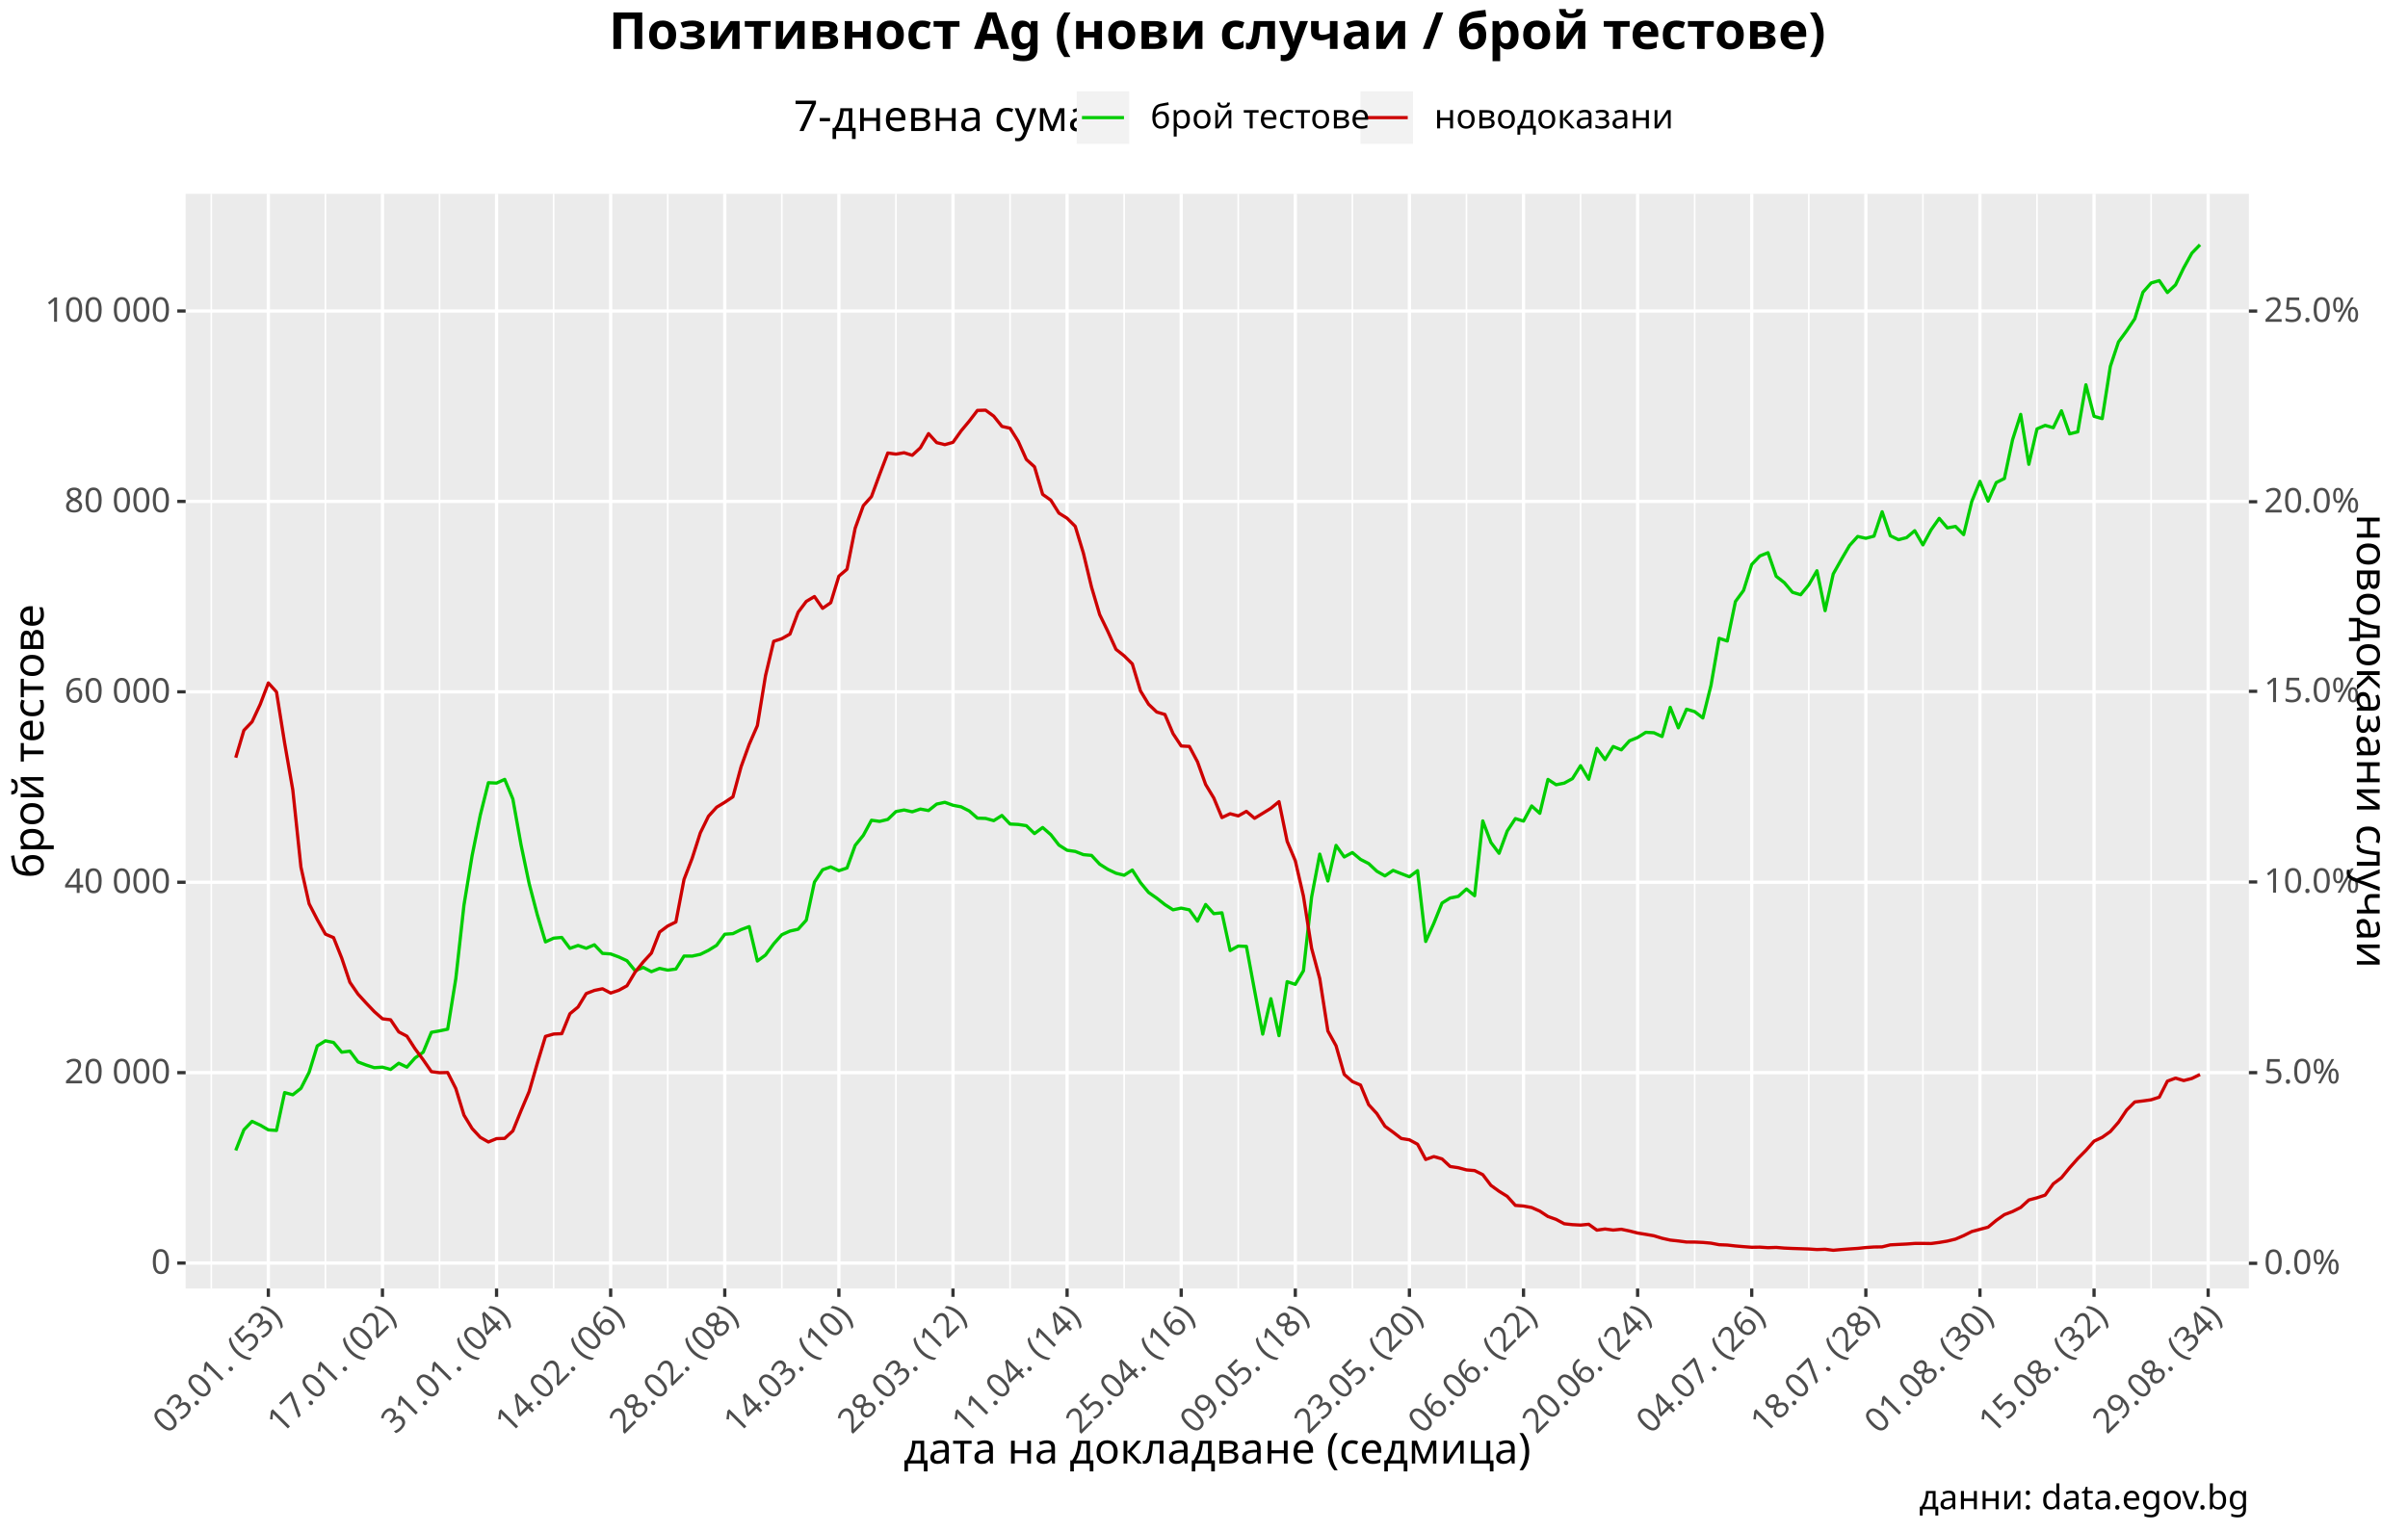
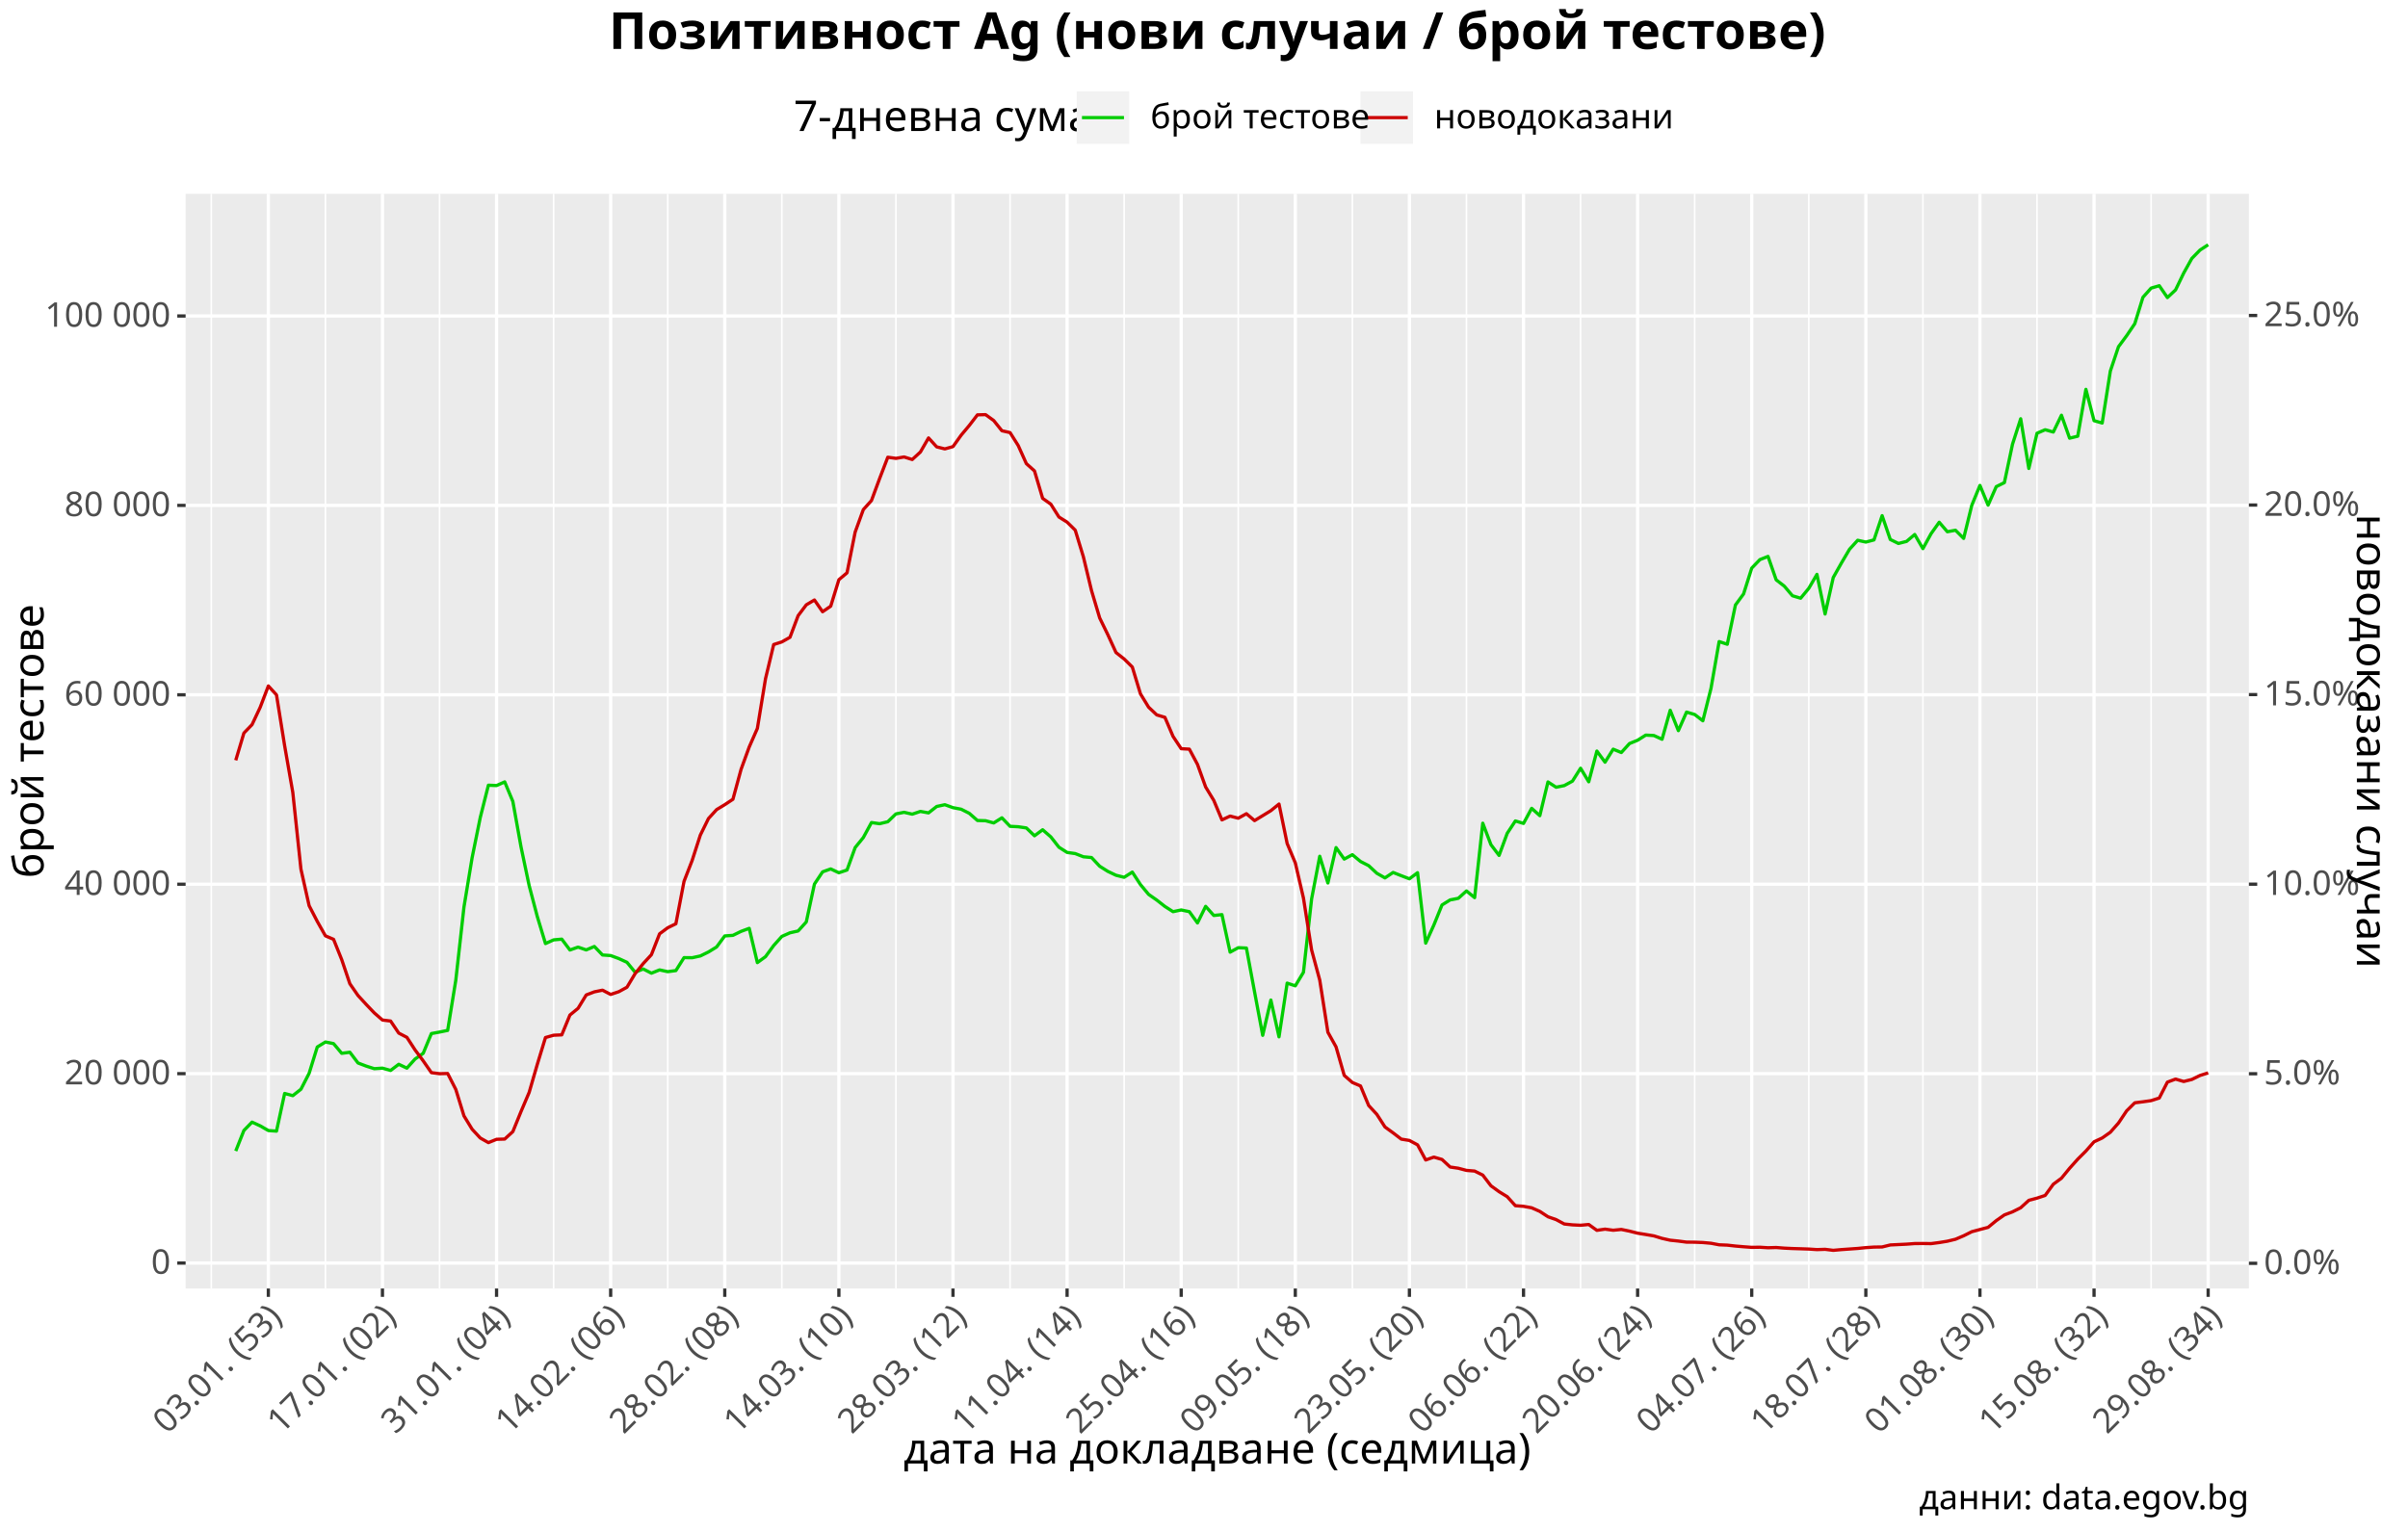
<svg xmlns="http://www.w3.org/2000/svg" class="svglite" viewBox="0 0 792.00 504.00">
  <defs>
    <style type="text/css">
    .svglite line, .svglite polyline, .svglite polygon, .svglite path, .svglite rect, .svglite circle {
      fill: none;
      stroke: #000000;
      stroke-linecap: round;
      stroke-linejoin: round;
      stroke-miterlimit: 10.00;
    }
  </style>
  </defs>
  <rect width="100%" height="100%" style="stroke: none; fill: #FFFFFF;" />
  <defs>
    <clipPath id="cpMC4wMHw3OTIuMDB8MC4wMHw1MDQuMDA=">
      <rect x="0.00" y="0.00" width="792.00" height="504.00" />
    </clipPath>
  </defs>
  <g clip-path="url(#cpMC4wMHw3OTIuMDB8MC4wMHw1MDQuMDA=)">
    <rect x="0.00" y="-0" width="792.00" height="504.00" style="stroke-width: 1.07; stroke: #FFFFFF; fill: #FFFFFF;" />
  </g>
  <defs>
    <clipPath id="cpNjEuMDV8NzM5LjY3fDYzLjc3fDQyMy45Mg==">
      <rect x="61.05" y="63.77" width="678.62" height="360.15" />
    </clipPath>
  </defs>
  <g clip-path="url(#cpNjEuMDV8NzM5LjY3fDYzLjc3fDQyMy45Mg==)">
    <rect x="61.05" y="63.77" width="678.62" height="360.15" style="stroke-width: 1.07; stroke: none; fill: #EBEBEB;" />
    <polyline points="69.50,423.92 69.50,63.77 " style="stroke-width: 0.53; stroke: #FFFFFF; stroke-linecap: butt;" />
    <polyline points="107.03,423.92 107.03,63.77 " style="stroke-width: 0.53; stroke: #FFFFFF; stroke-linecap: butt;" />
    <polyline points="144.56,423.92 144.56,63.77 " style="stroke-width: 0.53; stroke: #FFFFFF; stroke-linecap: butt;" />
    <polyline points="182.09,423.92 182.09,63.77 " style="stroke-width: 0.53; stroke: #FFFFFF; stroke-linecap: butt;" />
    <polyline points="219.62,423.92 219.62,63.77 " style="stroke-width: 0.53; stroke: #FFFFFF; stroke-linecap: butt;" />
    <polyline points="257.15,423.92 257.15,63.77 " style="stroke-width: 0.53; stroke: #FFFFFF; stroke-linecap: butt;" />
    <polyline points="294.68,423.92 294.68,63.77 " style="stroke-width: 0.53; stroke: #FFFFFF; stroke-linecap: butt;" />
    <polyline points="332.21,423.92 332.21,63.77 " style="stroke-width: 0.53; stroke: #FFFFFF; stroke-linecap: butt;" />
    <polyline points="369.74,423.92 369.74,63.77 " style="stroke-width: 0.53; stroke: #FFFFFF; stroke-linecap: butt;" />
    <polyline points="407.27,423.92 407.27,63.77 " style="stroke-width: 0.53; stroke: #FFFFFF; stroke-linecap: butt;" />
    <polyline points="444.80,423.92 444.80,63.77 " style="stroke-width: 0.53; stroke: #FFFFFF; stroke-linecap: butt;" />
    <polyline points="482.33,423.92 482.33,63.77 " style="stroke-width: 0.53; stroke: #FFFFFF; stroke-linecap: butt;" />
    <polyline points="519.86,423.92 519.86,63.77 " style="stroke-width: 0.53; stroke: #FFFFFF; stroke-linecap: butt;" />
    <polyline points="557.39,423.92 557.39,63.77 " style="stroke-width: 0.53; stroke: #FFFFFF; stroke-linecap: butt;" />
    <polyline points="594.92,423.92 594.92,63.77 " style="stroke-width: 0.53; stroke: #FFFFFF; stroke-linecap: butt;" />
    <polyline points="632.45,423.92 632.45,63.77 " style="stroke-width: 0.53; stroke: #FFFFFF; stroke-linecap: butt;" />
    <polyline points="669.98,423.92 669.98,63.77 " style="stroke-width: 0.53; stroke: #FFFFFF; stroke-linecap: butt;" />
    <polyline points="707.51,423.92 707.51,63.77 " style="stroke-width: 0.53; stroke: #FFFFFF; stroke-linecap: butt;" />
    <polyline points="61.05,415.54 739.67,415.54 " style="stroke-width: 1.07; stroke: #FFFFFF; stroke-linecap: butt;" />
-     <polyline points="61.05,352.90 739.67,352.90 " style="stroke-width: 1.07; stroke: #FFFFFF; stroke-linecap: butt;" />
-     <polyline points="61.05,290.26 739.67,290.26 " style="stroke-width: 1.07; stroke: #FFFFFF; stroke-linecap: butt;" />
-     <polyline points="61.05,227.61 739.67,227.61 " style="stroke-width: 1.07; stroke: #FFFFFF; stroke-linecap: butt;" />
-     <polyline points="61.05,164.97 739.67,164.97 " style="stroke-width: 1.07; stroke: #FFFFFF; stroke-linecap: butt;" />
-     <polyline points="61.05,102.33 739.67,102.33 " style="stroke-width: 1.07; stroke: #FFFFFF; stroke-linecap: butt;" />
+     <polyline points="61.05,353.23 739.67,353.23 " style="stroke-width: 1.07; stroke: #FFFFFF; stroke-linecap: butt;" />
+     <polyline points="61.05,290.91 739.67,290.91 " style="stroke-width: 1.07; stroke: #FFFFFF; stroke-linecap: butt;" />
+     <polyline points="61.05,228.59 739.67,228.59 " style="stroke-width: 1.07; stroke: #FFFFFF; stroke-linecap: butt;" />
+     <polyline points="61.05,166.28 739.67,166.28 " style="stroke-width: 1.07; stroke: #FFFFFF; stroke-linecap: butt;" />
+     <polyline points="61.05,103.96 739.67,103.96 " style="stroke-width: 1.07; stroke: #FFFFFF; stroke-linecap: butt;" />
    <polyline points="88.26,423.92 88.26,63.77 " style="stroke-width: 1.07; stroke: #FFFFFF; stroke-linecap: butt;" />
    <polyline points="125.79,423.92 125.79,63.77 " style="stroke-width: 1.07; stroke: #FFFFFF; stroke-linecap: butt;" />
    <polyline points="163.32,423.92 163.32,63.77 " style="stroke-width: 1.07; stroke: #FFFFFF; stroke-linecap: butt;" />
    <polyline points="200.85,423.92 200.85,63.77 " style="stroke-width: 1.07; stroke: #FFFFFF; stroke-linecap: butt;" />
    <polyline points="238.38,423.92 238.38,63.77 " style="stroke-width: 1.07; stroke: #FFFFFF; stroke-linecap: butt;" />
    <polyline points="275.91,423.92 275.91,63.77 " style="stroke-width: 1.07; stroke: #FFFFFF; stroke-linecap: butt;" />
    <polyline points="313.44,423.92 313.44,63.77 " style="stroke-width: 1.07; stroke: #FFFFFF; stroke-linecap: butt;" />
    <polyline points="350.97,423.92 350.97,63.77 " style="stroke-width: 1.07; stroke: #FFFFFF; stroke-linecap: butt;" />
    <polyline points="388.50,423.92 388.50,63.77 " style="stroke-width: 1.07; stroke: #FFFFFF; stroke-linecap: butt;" />
    <polyline points="426.03,423.92 426.03,63.77 " style="stroke-width: 1.07; stroke: #FFFFFF; stroke-linecap: butt;" />
    <polyline points="463.56,423.92 463.56,63.77 " style="stroke-width: 1.07; stroke: #FFFFFF; stroke-linecap: butt;" />
    <polyline points="501.09,423.92 501.09,63.77 " style="stroke-width: 1.07; stroke: #FFFFFF; stroke-linecap: butt;" />
    <polyline points="538.62,423.92 538.62,63.77 " style="stroke-width: 1.07; stroke: #FFFFFF; stroke-linecap: butt;" />
    <polyline points="576.15,423.92 576.15,63.77 " style="stroke-width: 1.07; stroke: #FFFFFF; stroke-linecap: butt;" />
    <polyline points="613.68,423.92 613.68,63.77 " style="stroke-width: 1.07; stroke: #FFFFFF; stroke-linecap: butt;" />
    <polyline points="651.21,423.92 651.21,63.77 " style="stroke-width: 1.07; stroke: #FFFFFF; stroke-linecap: butt;" />
    <polyline points="688.74,423.92 688.74,63.77 " style="stroke-width: 1.07; stroke: #FFFFFF; stroke-linecap: butt;" />
    <polyline points="726.27,423.92 726.27,63.77 " style="stroke-width: 1.07; stroke: #FFFFFF; stroke-linecap: butt;" />
-     <polyline points="77.54,378.49 80.22,371.70 82.90,368.93 85.58,370.17 88.26,371.73 90.94,371.91 93.62,359.46 96.30,360.18 98.98,358.06 101.67,352.79 104.35,344.10 107.03,342.43 109.71,342.97 112.39,346.17 115.07,345.83 117.75,349.38 120.43,350.40 123.11,351.27 125.79,351.09 128.47,351.85 131.15,349.80 133.83,351.09 136.51,348.07 139.19,346.18 141.88,339.64 144.56,339.16 147.24,338.60 149.92,321.96 152.60,297.80 155.28,281.48 157.96,268.19 160.64,257.51 163.32,257.63 166.00,256.41 168.68,262.88 171.36,277.89 174.04,290.71 176.72,300.95 179.41,309.88 182.09,308.66 184.77,308.42 187.45,312.01 190.13,311.06 192.81,311.98 195.49,310.84 198.17,313.66 200.85,313.85 203.53,314.84 206.21,316.08 208.89,319.36 211.57,318.29 214.25,319.68 216.94,318.60 219.62,319.18 222.30,318.81 224.98,314.54 227.66,314.56 230.34,313.98 233.02,312.66 235.70,311.00 238.38,307.36 241.06,307.17 243.74,305.85 246.42,304.86 249.10,316.18 251.78,314.21 254.47,310.53 257.15,307.52 259.83,306.32 262.51,305.72 265.19,302.73 267.87,290.22 270.55,286.16 273.23,285.20 275.91,286.46 278.59,285.56 281.27,278.13 283.95,274.82 286.63,269.86 289.31,270.24 292.00,269.59 294.68,267.00 297.36,266.48 300.04,267.08 302.72,266.18 305.40,266.67 308.08,264.54 310.76,263.96 313.44,264.93 316.12,265.45 318.80,266.81 321.48,269.17 324.16,269.26 326.84,269.99 329.53,268.29 332.21,271.11 334.89,271.24 337.57,271.65 340.25,274.24 342.93,272.25 345.61,274.60 348.29,278.03 350.97,279.74 353.65,280.12 356.33,281.18 359.01,281.43 361.69,284.31 364.37,286.01 367.06,287.29 369.74,287.96 372.42,286.24 375.10,290.38 377.78,293.62 380.46,295.49 383.14,297.61 385.82,299.33 388.50,298.77 391.18,299.34 393.86,303.06 396.54,297.58 399.22,300.59 401.90,300.31 404.59,312.73 407.27,311.25 409.95,311.37 412.63,325.86 415.31,340.22 417.99,328.57 420.67,340.73 423.35,322.97 426.03,323.86 428.71,319.38 431.39,295.15 434.07,281.01 436.75,289.85 439.43,278.14 442.12,281.94 444.80,280.49 447.48,282.74 450.16,284.11 452.84,286.63 455.52,288.16 458.20,286.36 460.88,287.43 463.56,288.47 466.24,286.45 468.92,309.74 471.60,303.75 474.28,297.11 476.96,295.44 479.65,294.91 482.33,292.48 485.01,294.69 487.69,270.08 490.37,277.17 493.05,280.73 495.73,273.42 498.41,269.32 501.09,270.15 503.77,265.15 506.45,267.58 509.13,256.43 511.81,258.18 514.49,257.64 517.18,256.17 519.86,251.90 522.54,256.38 525.22,246.22 527.90,249.90 530.58,245.60 533.26,246.70 535.94,243.73 538.62,242.64 541.30,240.94 543.98,241.08 546.66,242.32 549.34,232.71 552.02,239.46 554.71,233.33 557.39,234.13 560.07,236.21 562.75,225.50 565.43,210.01 568.11,210.89 570.79,197.91 573.47,194.24 576.15,185.71 578.83,182.91 581.51,181.84 584.19,189.59 586.87,191.69 589.55,194.86 592.24,195.67 594.92,192.40 597.60,187.78 600.28,200.90 602.96,188.83 605.64,184.05 608.32,179.47 611.00,176.50 613.68,177.10 616.36,176.39 619.04,168.37 621.72,176.25 624.40,177.56 627.08,176.88 629.76,174.60 632.45,179.27 635.13,174.33 637.81,170.54 640.49,173.68 643.17,173.19 645.85,175.89 648.53,164.95 651.21,158.36 653.89,164.88 656.57,158.77 659.25,157.43 661.93,144.71 664.61,136.33 667.29,152.75 669.98,141.11 672.66,139.95 675.34,140.71 678.02,135.15 680.70,142.74 683.38,142.08 686.06,126.60 688.74,136.96 691.42,137.73 694.10,120.54 696.78,112.49 699.46,108.85 702.14,104.87 704.82,96.15 707.51,93.11 710.19,92.32 712.87,96.24 715.55,93.71 718.23,88.13 720.91,83.29 723.59,80.52 " style="stroke-width: 1.07; stroke: #00CD00; stroke-linecap: butt;" />
-     <polyline points="77.54,249.27 80.22,240.27 82.90,237.48 85.58,231.74 88.26,224.69 90.94,227.65 93.62,244.47 96.30,259.88 98.98,285.29 101.67,297.35 104.35,302.55 107.03,307.33 109.71,308.48 112.39,315.19 115.07,323.17 117.75,327.06 120.43,330.00 123.11,332.82 125.79,335.18 128.47,335.51 131.15,339.49 133.83,340.90 136.51,345.05 139.19,348.67 141.88,352.57 144.56,352.92 147.24,352.86 149.92,358.13 152.60,366.88 155.28,371.28 157.96,374.18 160.64,375.71 163.32,374.61 166.00,374.53 168.68,372.07 171.36,365.45 174.04,359.12 176.72,349.83 179.41,340.97 182.09,340.20 184.77,340.08 187.45,333.52 190.13,331.30 192.81,326.88 195.49,325.85 198.17,325.30 200.85,326.71 203.53,325.80 206.21,324.33 208.89,319.83 211.57,316.48 214.25,313.57 216.94,306.65 219.62,304.65 222.30,303.33 224.98,289.32 227.66,282.37 230.34,274.01 233.02,268.54 235.70,265.58 238.38,263.95 241.06,262.16 243.74,252.27 246.42,244.87 249.10,238.73 251.78,222.29 254.47,210.99 257.15,210.12 259.83,208.60 262.51,201.43 265.19,197.86 267.87,196.26 270.55,200.14 273.23,198.30 275.91,189.54 278.59,187.27 281.27,173.78 283.95,166.37 286.63,163.37 289.31,156.09 292.00,149.04 294.68,149.41 297.36,148.95 300.04,149.79 302.72,147.32 305.40,142.66 308.08,145.62 310.76,146.29 313.44,145.53 316.12,141.75 318.80,138.54 321.48,135.03 324.16,134.95 326.84,136.91 329.53,140.28 332.21,140.89 334.89,145.17 337.57,151.16 340.25,153.58 342.93,162.64 345.61,164.55 348.29,168.82 350.97,170.50 353.65,173.17 356.33,181.98 359.01,193.16 361.69,202.20 364.37,207.72 367.06,213.64 369.74,215.77 372.42,218.42 375.10,227.30 377.78,231.70 380.46,234.26 383.14,235.06 385.82,241.37 388.50,245.43 391.18,245.58 393.86,250.63 396.54,258.10 399.22,262.54 401.90,268.98 404.59,267.72 407.27,268.43 409.95,266.94 412.63,269.22 415.31,267.58 417.99,265.93 420.67,263.74 423.35,276.80 426.03,283.20 428.71,294.83 431.39,311.99 434.07,321.97 436.75,339.21 439.43,344.06 442.12,353.48 444.80,355.83 447.48,356.98 450.16,363.44 452.84,366.35 455.52,370.53 458.20,372.50 460.88,374.56 463.56,375.00 466.24,376.45 468.92,381.46 471.60,380.51 474.28,381.28 476.96,383.78 479.65,384.18 482.33,384.90 485.01,385.12 487.69,386.46 490.37,389.99 493.05,391.93 495.73,393.59 498.41,396.57 501.09,396.78 503.77,397.28 506.45,398.46 509.13,400.23 511.81,401.18 514.49,402.62 517.18,402.91 519.86,403.05 522.54,402.79 525.22,404.72 527.90,404.34 530.58,404.69 533.26,404.43 535.94,404.99 538.62,405.67 541.30,406.10 543.98,406.57 546.66,407.39 549.34,407.99 552.02,408.28 554.71,408.63 557.39,408.64 560.07,408.76 562.75,409.00 565.43,409.51 568.11,409.62 570.79,409.92 573.47,410.15 576.15,410.35 578.83,410.31 581.51,410.49 584.19,410.40 586.87,410.62 589.55,410.74 592.24,410.83 594.92,410.92 597.60,411.10 600.28,411.01 602.96,411.34 605.64,411.10 608.32,410.90 611.00,410.72 613.68,410.44 616.36,410.26 619.04,410.22 621.72,409.56 624.40,409.42 627.08,409.29 629.76,409.09 632.45,409.08 635.13,409.12 637.81,408.77 640.49,408.32 643.17,407.67 645.85,406.52 648.53,405.18 651.21,404.45 653.89,403.74 656.57,401.51 659.25,399.62 661.93,398.60 664.61,397.26 667.29,394.80 669.98,394.08 672.66,393.19 675.34,389.47 678.02,387.48 680.70,384.20 683.38,381.19 686.06,378.49 688.74,375.44 691.42,374.18 694.10,372.28 696.78,369.22 699.46,365.21 702.14,362.54 704.82,362.21 707.51,361.83 710.19,360.97 712.87,355.70 715.55,354.70 718.23,355.50 720.91,354.82 723.59,353.51 " style="stroke-width: 1.07; stroke: #CD0000; stroke-linecap: butt;" />
+     <polyline points="77.54,378.68 80.22,371.93 82.90,369.18 85.58,370.41 88.26,371.95 90.94,372.14 93.62,359.75 96.30,360.47 98.98,358.36 101.67,353.12 104.35,344.47 107.03,342.82 109.71,343.35 112.39,346.54 115.07,346.19 117.75,349.72 120.43,350.74 123.11,351.60 125.79,351.42 128.47,352.18 131.15,350.15 133.83,351.42 136.51,348.42 139.19,346.54 141.88,340.04 144.56,339.55 147.24,339.00 149.92,322.45 152.60,298.42 155.28,282.18 157.96,268.96 160.64,258.33 163.32,258.45 166.00,257.24 168.68,263.68 171.36,278.61 174.04,291.36 176.72,301.55 179.41,310.43 182.09,309.22 184.77,308.98 187.45,312.55 190.13,311.60 192.81,312.52 195.49,311.39 198.17,314.19 200.85,314.38 203.53,315.37 206.21,316.60 208.89,319.86 211.57,318.80 214.25,320.18 216.94,319.10 219.62,319.68 222.30,319.32 224.98,315.06 227.66,315.09 230.34,314.51 233.02,313.20 235.70,311.55 238.38,307.92 241.06,307.73 243.74,306.42 246.42,305.43 249.10,316.70 251.78,314.74 254.47,311.08 257.15,308.08 259.83,306.89 262.51,306.29 265.19,303.32 267.87,290.87 270.55,286.84 273.23,285.88 275.91,287.14 278.59,286.24 281.27,278.84 283.95,275.55 286.63,270.62 289.31,271.00 292.00,270.35 294.68,267.77 297.36,267.25 300.04,267.86 302.72,266.96 305.40,267.44 308.08,265.33 310.76,264.75 313.44,265.72 316.12,266.23 318.80,267.58 321.48,269.94 324.16,270.02 326.84,270.75 329.53,269.06 332.21,271.86 334.89,272.00 337.57,272.39 340.25,274.97 342.93,272.99 345.61,275.33 348.29,278.74 350.97,280.45 353.65,280.83 356.33,281.88 359.01,282.13 361.69,284.99 364.37,286.68 367.06,287.96 369.74,288.63 372.42,286.92 375.10,291.03 377.78,294.25 380.46,296.12 383.14,298.22 385.82,299.94 388.50,299.38 391.18,299.94 393.86,303.65 396.54,298.19 399.22,301.19 401.90,300.91 404.59,313.26 407.27,311.79 409.95,311.91 412.63,326.33 415.31,340.62 417.99,329.02 420.67,341.12 423.35,323.45 426.03,324.34 428.71,319.88 431.39,295.78 434.07,281.71 436.75,290.50 439.43,278.86 442.12,282.64 444.80,281.19 447.48,283.43 450.16,284.80 452.84,287.30 455.52,288.83 458.20,287.04 460.88,288.10 463.56,289.13 466.24,287.12 468.92,310.29 471.60,304.34 474.28,297.73 476.96,296.07 479.65,295.54 482.33,293.12 485.01,295.32 487.69,270.84 490.37,277.89 493.05,281.43 495.73,274.16 498.41,270.09 501.09,270.91 503.77,265.94 506.45,268.35 509.13,257.26 511.81,259.00 514.49,258.46 517.18,257.00 519.86,252.75 522.54,257.21 525.22,247.10 527.90,250.76 530.58,246.48 533.26,247.58 535.94,244.63 538.62,243.54 541.30,241.85 543.98,241.99 546.66,243.22 549.34,233.67 552.02,240.38 554.71,234.28 557.39,235.07 560.07,237.14 562.75,226.49 565.43,211.08 568.11,211.96 570.79,199.05 573.47,195.40 576.15,186.91 578.83,184.12 581.51,183.06 584.19,190.77 586.87,192.85 589.55,196.01 592.24,196.81 594.92,193.56 597.60,188.97 600.28,202.01 602.96,190.01 605.64,185.25 608.32,180.70 611.00,177.75 613.68,178.34 616.36,177.63 619.04,169.65 621.72,177.49 624.40,178.80 627.08,178.12 629.76,175.85 632.45,180.50 635.13,175.59 637.81,171.82 640.49,174.94 643.17,174.45 645.85,177.13 648.53,166.25 651.21,159.70 653.89,166.19 656.57,160.11 659.25,158.78 661.93,146.12 664.61,137.78 667.29,154.12 669.98,142.54 672.66,141.38 675.34,142.14 678.02,136.61 680.70,144.16 683.38,143.51 686.06,128.10 688.74,138.41 691.42,139.17 694.10,122.08 696.78,114.07 699.46,110.45 702.14,106.49 704.82,97.81 707.51,94.79 710.19,94.00 712.87,97.90 715.55,95.38 718.23,89.84 720.91,85.02 723.59,82.27 726.27,80.52 " style="stroke-width: 1.07; stroke: #00CD00; stroke-linecap: butt;" />
+     <polyline points="77.54,250.14 80.22,241.18 82.90,238.40 85.58,232.70 88.26,225.68 90.94,228.62 93.62,245.36 96.30,260.69 98.98,285.96 101.67,297.97 104.35,303.14 107.03,307.89 109.71,309.04 112.39,315.71 115.07,323.65 117.75,327.52 120.43,330.44 123.11,333.25 125.79,335.59 128.47,335.92 131.15,339.89 133.83,341.29 136.51,345.42 139.19,349.02 141.88,352.90 144.56,353.25 147.24,353.18 149.92,358.43 152.60,367.13 155.28,371.51 157.96,374.40 160.64,375.92 163.32,374.83 166.00,374.75 168.68,372.30 171.36,365.71 174.04,359.41 176.72,350.17 179.41,341.35 182.09,340.59 184.77,340.47 187.45,333.95 190.13,331.74 192.81,327.34 195.49,326.32 198.17,325.77 200.85,327.17 203.53,326.27 206.21,324.80 208.89,320.33 211.57,317.00 214.25,314.10 216.94,307.22 219.62,305.23 222.30,303.92 224.98,289.97 227.66,283.06 230.34,274.75 233.02,269.30 235.70,266.36 238.38,264.74 241.06,262.96 243.74,253.12 246.42,245.76 249.10,239.65 251.78,223.30 254.47,212.05 257.15,211.19 259.83,209.67 262.51,202.55 265.19,198.99 267.87,197.40 270.55,201.26 273.23,199.43 275.91,190.72 278.59,188.46 281.27,175.04 283.95,167.66 286.63,164.68 289.31,157.44 292.00,150.43 294.68,150.80 297.36,150.34 300.04,151.18 302.72,148.72 305.40,144.08 308.08,147.02 310.76,147.69 313.44,146.94 316.12,143.18 318.80,139.98 321.48,136.49 324.16,136.42 326.84,138.36 329.53,141.72 332.21,142.32 334.89,146.58 337.57,152.53 340.25,154.94 342.93,163.96 345.61,165.86 348.29,170.10 350.97,171.78 353.65,174.43 356.33,183.20 359.01,194.32 361.69,203.31 364.37,208.81 367.06,214.69 369.74,216.81 372.42,219.45 375.10,228.28 377.78,232.66 380.46,235.20 383.14,236.00 385.82,242.28 388.50,246.32 391.18,246.47 393.86,251.49 396.54,258.92 399.22,263.33 401.90,269.74 404.59,268.49 407.27,269.19 409.95,267.71 412.63,269.98 415.31,268.35 417.99,266.71 420.67,264.53 423.35,277.52 426.03,283.89 428.71,295.46 431.39,312.53 434.07,322.46 436.75,339.61 439.43,344.43 442.12,353.80 444.80,356.14 447.48,357.28 450.16,363.71 452.84,366.61 455.52,370.77 458.20,372.72 460.88,374.77 463.56,375.21 466.24,376.65 468.92,381.63 471.60,380.69 474.28,381.46 476.96,383.95 479.65,384.35 482.33,385.06 485.01,385.28 487.69,386.61 490.37,390.12 493.05,392.06 495.73,393.71 498.41,396.67 501.09,396.88 503.77,397.37 506.45,398.55 509.13,400.31 511.81,401.25 514.49,402.69 517.18,402.98 519.86,403.11 522.54,402.86 525.22,404.78 527.90,404.39 530.58,404.75 533.26,404.49 535.94,405.04 538.62,405.72 541.30,406.15 543.98,406.61 546.66,407.43 549.34,408.03 552.02,408.31 554.71,408.66 557.39,408.68 560.07,408.79 562.75,409.03 565.43,409.54 568.11,409.65 570.79,409.95 573.47,410.18 576.15,410.38 578.83,410.34 581.51,410.51 584.19,410.43 586.87,410.64 589.55,410.77 592.24,410.85 594.92,410.94 597.60,411.12 600.28,411.03 602.96,411.36 605.64,411.12 608.32,410.93 611.00,410.74 613.68,410.47 616.36,410.29 619.04,410.25 621.72,409.59 624.40,409.46 627.08,409.33 629.76,409.13 632.45,409.11 635.13,409.15 637.81,408.80 640.49,408.36 643.17,407.71 645.85,406.57 648.53,405.23 651.21,404.51 653.89,403.80 656.57,401.59 659.25,399.71 661.93,398.69 664.61,397.35 667.29,394.91 669.98,394.19 672.66,393.30 675.34,389.61 678.02,387.63 680.70,384.36 683.38,381.37 686.06,378.69 688.74,375.65 691.42,374.40 694.10,372.51 696.78,369.47 699.46,365.47 702.14,362.82 704.82,362.49 707.51,362.11 710.19,361.25 712.87,356.02 715.55,355.02 718.23,355.81 720.91,355.14 723.59,353.83 726.27,352.98 " style="stroke-width: 1.07; stroke: #CD0000; stroke-linecap: butt;" />
  </g>
  <g clip-path="url(#cpMC4wMHw3OTIuMDB8MC4wMHw1MDQuMDA=)">
    <text x="56.12" y="419.08" text-anchor="end" style="font-size: 11.20px; fill: #4D4D4D; font-family: Calibri;" textLength="5.67px" lengthAdjust="spacingAndGlyphs">0</text>
-     <text x="56.12" y="356.43" text-anchor="end" style="font-size: 11.20px; fill: #4D4D4D; font-family: Calibri;" textLength="30.90px" lengthAdjust="spacingAndGlyphs">20 000</text>
-     <text x="56.12" y="293.79" text-anchor="end" style="font-size: 11.20px; fill: #4D4D4D; font-family: Calibri;" textLength="30.90px" lengthAdjust="spacingAndGlyphs">40 000</text>
-     <text x="56.12" y="231.15" text-anchor="end" style="font-size: 11.20px; fill: #4D4D4D; font-family: Calibri;" textLength="30.90px" lengthAdjust="spacingAndGlyphs">60 000</text>
-     <text x="56.12" y="168.51" text-anchor="end" style="font-size: 11.20px; fill: #4D4D4D; font-family: Calibri;" textLength="30.90px" lengthAdjust="spacingAndGlyphs">80 000</text>
-     <text x="56.12" y="105.86" text-anchor="end" style="font-size: 11.20px; fill: #4D4D4D; font-family: Calibri;" textLength="36.57px" lengthAdjust="spacingAndGlyphs">100 000</text>
+     <text x="56.12" y="356.76" text-anchor="end" style="font-size: 11.20px; fill: #4D4D4D; font-family: Calibri;" textLength="30.90px" lengthAdjust="spacingAndGlyphs">20 000</text>
+     <text x="56.12" y="294.44" text-anchor="end" style="font-size: 11.20px; fill: #4D4D4D; font-family: Calibri;" textLength="30.90px" lengthAdjust="spacingAndGlyphs">40 000</text>
+     <text x="56.12" y="232.13" text-anchor="end" style="font-size: 11.20px; fill: #4D4D4D; font-family: Calibri;" textLength="30.90px" lengthAdjust="spacingAndGlyphs">60 000</text>
+     <text x="56.12" y="169.81" text-anchor="end" style="font-size: 11.20px; fill: #4D4D4D; font-family: Calibri;" textLength="30.90px" lengthAdjust="spacingAndGlyphs">80 000</text>
+     <text x="56.12" y="107.50" text-anchor="end" style="font-size: 11.20px; fill: #4D4D4D; font-family: Calibri;" textLength="36.57px" lengthAdjust="spacingAndGlyphs">100 000</text>
    <polyline points="58.31,415.54 61.05,415.54 " style="stroke-width: 1.07; stroke: #333333; stroke-linecap: butt;" />
-     <polyline points="58.31,352.90 61.05,352.90 " style="stroke-width: 1.07; stroke: #333333; stroke-linecap: butt;" />
-     <polyline points="58.31,290.26 61.05,290.26 " style="stroke-width: 1.07; stroke: #333333; stroke-linecap: butt;" />
-     <polyline points="58.31,227.61 61.05,227.61 " style="stroke-width: 1.07; stroke: #333333; stroke-linecap: butt;" />
-     <polyline points="58.31,164.97 61.05,164.97 " style="stroke-width: 1.07; stroke: #333333; stroke-linecap: butt;" />
-     <polyline points="58.31,102.33 61.05,102.33 " style="stroke-width: 1.07; stroke: #333333; stroke-linecap: butt;" />
+     <polyline points="58.31,353.23 61.05,353.23 " style="stroke-width: 1.07; stroke: #333333; stroke-linecap: butt;" />
+     <polyline points="58.31,290.91 61.05,290.91 " style="stroke-width: 1.07; stroke: #333333; stroke-linecap: butt;" />
+     <polyline points="58.31,228.59 61.05,228.59 " style="stroke-width: 1.07; stroke: #333333; stroke-linecap: butt;" />
+     <polyline points="58.31,166.28 61.05,166.28 " style="stroke-width: 1.07; stroke: #333333; stroke-linecap: butt;" />
+     <polyline points="58.31,103.96 61.05,103.96 " style="stroke-width: 1.07; stroke: #333333; stroke-linecap: butt;" />
    <polyline points="739.67,415.63 742.41,415.63 " style="stroke-width: 1.07; stroke: #333333; stroke-linecap: butt;" />
-     <polyline points="739.67,352.90 742.41,352.90 " style="stroke-width: 1.07; stroke: #333333; stroke-linecap: butt;" />
-     <polyline points="739.67,290.17 742.41,290.17 " style="stroke-width: 1.07; stroke: #333333; stroke-linecap: butt;" />
-     <polyline points="739.67,227.44 742.41,227.44 " style="stroke-width: 1.07; stroke: #333333; stroke-linecap: butt;" />
-     <polyline points="739.67,165.07 742.41,165.07 " style="stroke-width: 1.07; stroke: #333333; stroke-linecap: butt;" />
-     <polyline points="739.67,102.35 742.41,102.35 " style="stroke-width: 1.07; stroke: #333333; stroke-linecap: butt;" />
+     <polyline points="739.67,353.26 742.41,353.26 " style="stroke-width: 1.07; stroke: #333333; stroke-linecap: butt;" />
+     <polyline points="739.67,290.89 742.41,290.89 " style="stroke-width: 1.07; stroke: #333333; stroke-linecap: butt;" />
+     <polyline points="739.67,228.52 742.41,228.52 " style="stroke-width: 1.07; stroke: #333333; stroke-linecap: butt;" />
+     <polyline points="739.67,166.16 742.41,166.16 " style="stroke-width: 1.07; stroke: #333333; stroke-linecap: butt;" />
+     <polyline points="739.67,103.79 742.41,103.79 " style="stroke-width: 1.07; stroke: #333333; stroke-linecap: butt;" />
    <text x="744.61" y="419.16" style="font-size: 11.20px; fill: #4D4D4D; font-family: Calibri;" textLength="22.17px" lengthAdjust="spacingAndGlyphs">0.0%</text>
-     <text x="744.61" y="356.43" style="font-size: 11.20px; fill: #4D4D4D; font-family: Calibri;" textLength="22.17px" lengthAdjust="spacingAndGlyphs">5.0%</text>
-     <text x="744.61" y="293.70" style="font-size: 11.20px; fill: #4D4D4D; font-family: Calibri;" textLength="27.84px" lengthAdjust="spacingAndGlyphs">10.0%</text>
-     <text x="744.61" y="230.98" style="font-size: 11.20px; fill: #4D4D4D; font-family: Calibri;" textLength="27.84px" lengthAdjust="spacingAndGlyphs">15.0%</text>
-     <text x="744.61" y="168.61" style="font-size: 11.20px; fill: #4D4D4D; font-family: Calibri;" textLength="27.84px" lengthAdjust="spacingAndGlyphs">20.0%</text>
-     <text x="744.61" y="105.88" style="font-size: 11.20px; fill: #4D4D4D; font-family: Calibri;" textLength="27.84px" lengthAdjust="spacingAndGlyphs">25.0%</text>
+     <text x="744.61" y="356.79" style="font-size: 11.20px; fill: #4D4D4D; font-family: Calibri;" textLength="22.17px" lengthAdjust="spacingAndGlyphs">5.0%</text>
+     <text x="744.61" y="294.43" style="font-size: 11.20px; fill: #4D4D4D; font-family: Calibri;" textLength="27.84px" lengthAdjust="spacingAndGlyphs">10.0%</text>
+     <text x="744.61" y="232.06" style="font-size: 11.20px; fill: #4D4D4D; font-family: Calibri;" textLength="27.84px" lengthAdjust="spacingAndGlyphs">15.0%</text>
+     <text x="744.61" y="169.69" style="font-size: 11.20px; fill: #4D4D4D; font-family: Calibri;" textLength="27.84px" lengthAdjust="spacingAndGlyphs">20.0%</text>
+     <text x="744.61" y="107.32" style="font-size: 11.20px; fill: #4D4D4D; font-family: Calibri;" textLength="27.84px" lengthAdjust="spacingAndGlyphs">25.0%</text>
    <polyline points="88.26,426.66 88.26,423.92 " style="stroke-width: 1.07; stroke: #333333; stroke-linecap: butt;" />
    <polyline points="125.79,426.66 125.79,423.92 " style="stroke-width: 1.07; stroke: #333333; stroke-linecap: butt;" />
    <polyline points="163.32,426.66 163.32,423.92 " style="stroke-width: 1.07; stroke: #333333; stroke-linecap: butt;" />
    <polyline points="200.85,426.66 200.85,423.92 " style="stroke-width: 1.07; stroke: #333333; stroke-linecap: butt;" />
    <polyline points="238.38,426.66 238.38,423.92 " style="stroke-width: 1.07; stroke: #333333; stroke-linecap: butt;" />
    <polyline points="275.91,426.66 275.91,423.92 " style="stroke-width: 1.07; stroke: #333333; stroke-linecap: butt;" />
    <polyline points="313.44,426.66 313.44,423.92 " style="stroke-width: 1.07; stroke: #333333; stroke-linecap: butt;" />
    <polyline points="350.97,426.66 350.97,423.92 " style="stroke-width: 1.07; stroke: #333333; stroke-linecap: butt;" />
    <polyline points="388.50,426.66 388.50,423.92 " style="stroke-width: 1.07; stroke: #333333; stroke-linecap: butt;" />
    <polyline points="426.03,426.66 426.03,423.92 " style="stroke-width: 1.07; stroke: #333333; stroke-linecap: butt;" />
    <polyline points="463.56,426.66 463.56,423.92 " style="stroke-width: 1.07; stroke: #333333; stroke-linecap: butt;" />
    <polyline points="501.09,426.66 501.09,423.92 " style="stroke-width: 1.07; stroke: #333333; stroke-linecap: butt;" />
    <polyline points="538.62,426.66 538.62,423.92 " style="stroke-width: 1.07; stroke: #333333; stroke-linecap: butt;" />
    <polyline points="576.15,426.66 576.15,423.92 " style="stroke-width: 1.07; stroke: #333333; stroke-linecap: butt;" />
    <polyline points="613.68,426.66 613.68,423.92 " style="stroke-width: 1.07; stroke: #333333; stroke-linecap: butt;" />
    <polyline points="651.21,426.66 651.21,423.92 " style="stroke-width: 1.07; stroke: #333333; stroke-linecap: butt;" />
    <polyline points="688.74,426.66 688.74,423.92 " style="stroke-width: 1.07; stroke: #333333; stroke-linecap: butt;" />
    <polyline points="726.27,426.66 726.27,423.92 " style="stroke-width: 1.07; stroke: #333333; stroke-linecap: butt;" />
    <text transform="translate(93.26,433.85) rotate(-45)" text-anchor="end" style="font-size: 11.20px; fill: #4D4D4D; font-family: Calibri;" textLength="49.00px" lengthAdjust="spacingAndGlyphs">03.01. (53)</text>
    <text transform="translate(130.79,433.85) rotate(-45)" text-anchor="end" style="font-size: 11.20px; fill: #4D4D4D; font-family: Calibri;" textLength="49.00px" lengthAdjust="spacingAndGlyphs">17.01. (02)</text>
    <text transform="translate(168.32,433.85) rotate(-45)" text-anchor="end" style="font-size: 11.20px; fill: #4D4D4D; font-family: Calibri;" textLength="49.00px" lengthAdjust="spacingAndGlyphs">31.01. (04)</text>
    <text transform="translate(205.85,433.85) rotate(-45)" text-anchor="end" style="font-size: 11.20px; fill: #4D4D4D; font-family: Calibri;" textLength="49.00px" lengthAdjust="spacingAndGlyphs">14.02. (06)</text>
    <text transform="translate(243.38,433.85) rotate(-45)" text-anchor="end" style="font-size: 11.20px; fill: #4D4D4D; font-family: Calibri;" textLength="49.00px" lengthAdjust="spacingAndGlyphs">28.02. (08)</text>
    <text transform="translate(280.91,433.85) rotate(-45)" text-anchor="end" style="font-size: 11.20px; fill: #4D4D4D; font-family: Calibri;" textLength="49.00px" lengthAdjust="spacingAndGlyphs">14.03. (10)</text>
    <text transform="translate(318.44,433.85) rotate(-45)" text-anchor="end" style="font-size: 11.20px; fill: #4D4D4D; font-family: Calibri;" textLength="49.00px" lengthAdjust="spacingAndGlyphs">28.03. (12)</text>
    <text transform="translate(355.97,433.85) rotate(-45)" text-anchor="end" style="font-size: 11.20px; fill: #4D4D4D; font-family: Calibri;" textLength="49.00px" lengthAdjust="spacingAndGlyphs">11.04. (14)</text>
    <text transform="translate(393.50,433.85) rotate(-45)" text-anchor="end" style="font-size: 11.20px; fill: #4D4D4D; font-family: Calibri;" textLength="49.00px" lengthAdjust="spacingAndGlyphs">25.04. (16)</text>
    <text transform="translate(431.03,433.85) rotate(-45)" text-anchor="end" style="font-size: 11.20px; fill: #4D4D4D; font-family: Calibri;" textLength="49.00px" lengthAdjust="spacingAndGlyphs">09.05. (18)</text>
    <text transform="translate(468.56,433.85) rotate(-45)" text-anchor="end" style="font-size: 11.20px; fill: #4D4D4D; font-family: Calibri;" textLength="49.00px" lengthAdjust="spacingAndGlyphs">23.05. (20)</text>
    <text transform="translate(506.09,433.85) rotate(-45)" text-anchor="end" style="font-size: 11.20px; fill: #4D4D4D; font-family: Calibri;" textLength="49.00px" lengthAdjust="spacingAndGlyphs">06.06. (22)</text>
    <text transform="translate(543.62,433.85) rotate(-45)" text-anchor="end" style="font-size: 11.20px; fill: #4D4D4D; font-family: Calibri;" textLength="49.00px" lengthAdjust="spacingAndGlyphs">20.06. (24)</text>
    <text transform="translate(581.15,433.85) rotate(-45)" text-anchor="end" style="font-size: 11.20px; fill: #4D4D4D; font-family: Calibri;" textLength="49.00px" lengthAdjust="spacingAndGlyphs">04.07. (26)</text>
    <text transform="translate(618.68,433.85) rotate(-45)" text-anchor="end" style="font-size: 11.20px; fill: #4D4D4D; font-family: Calibri;" textLength="49.00px" lengthAdjust="spacingAndGlyphs">18.07. (28)</text>
    <text transform="translate(656.21,433.85) rotate(-45)" text-anchor="end" style="font-size: 11.20px; fill: #4D4D4D; font-family: Calibri;" textLength="49.00px" lengthAdjust="spacingAndGlyphs">01.08. (30)</text>
    <text transform="translate(693.74,433.85) rotate(-45)" text-anchor="end" style="font-size: 11.20px; fill: #4D4D4D; font-family: Calibri;" textLength="49.00px" lengthAdjust="spacingAndGlyphs">15.08. (32)</text>
    <text transform="translate(731.27,433.85) rotate(-45)" text-anchor="end" style="font-size: 11.20px; fill: #4D4D4D; font-family: Calibri;" textLength="49.00px" lengthAdjust="spacingAndGlyphs">29.08. (34)</text>
    <text x="400.36" y="481.49" text-anchor="middle" style="font-size: 14.00px; font-family: Calibri;" textLength="181.99px" lengthAdjust="spacingAndGlyphs">дата на докладване (седмица)</text>
    <text transform="translate(14.32,243.84) rotate(-90)" text-anchor="middle" style="font-size: 14.00px; font-family: Calibri;" textLength="77.69px" lengthAdjust="spacingAndGlyphs">брой тестове</text>
    <text transform="translate(775.19,243.84) rotate(90)" text-anchor="middle" style="font-size: 14.00px; font-family: Calibri;" textLength="128.39px" lengthAdjust="spacingAndGlyphs">новодоказани случаи</text>
    <rect x="255.57" y="24.57" width="289.59" height="28.24" style="stroke-width: 1.07; stroke: none; fill: #FFFFFF;" />
    <text x="261.05" y="43.11" style="font-size: 14.00px; font-family: Calibri;" textLength="86.10px" lengthAdjust="spacingAndGlyphs">7-дневна сума</text>
    <rect x="354.13" y="30.05" width="17.28" height="17.28" style="stroke-width: 1.07; stroke: none; fill: #F2F2F2;" />
    <line x1="355.86" y1="38.69" x2="369.68" y2="38.69" style="stroke-width: 1.07; stroke: #00CD00; stroke-linecap: butt;" />
    <rect x="447.46" y="30.05" width="17.28" height="17.28" style="stroke-width: 1.07; stroke: none; fill: #F2F2F2;" />
    <line x1="449.19" y1="38.69" x2="463.01" y2="38.69" style="stroke-width: 1.07; stroke: #CD0000; stroke-linecap: butt;" />
    <text x="378.38" y="42.23" style="font-size: 11.20px; font-family: Calibri;" textLength="62.11px" lengthAdjust="spacingAndGlyphs">брой тестове</text>
    <text x="471.72" y="42.23" style="font-size: 11.20px; font-family: Calibri;" textLength="67.96px" lengthAdjust="spacingAndGlyphs">новодоказани</text>
    <text x="400.36" y="16.10" text-anchor="middle" style="font-size: 16.80px; font-weight: bold; font-family: Calibri;" textLength="326.91px" lengthAdjust="spacingAndGlyphs">Позитивност Ag (нови случаи / брой тестове)</text>
    <text x="739.67" y="496.53" text-anchor="end" style="font-size: 11.20px; font-family: Calibri;" textLength="94.05px" lengthAdjust="spacingAndGlyphs">данни: data.egov.bg</text>
  </g>
</svg>
